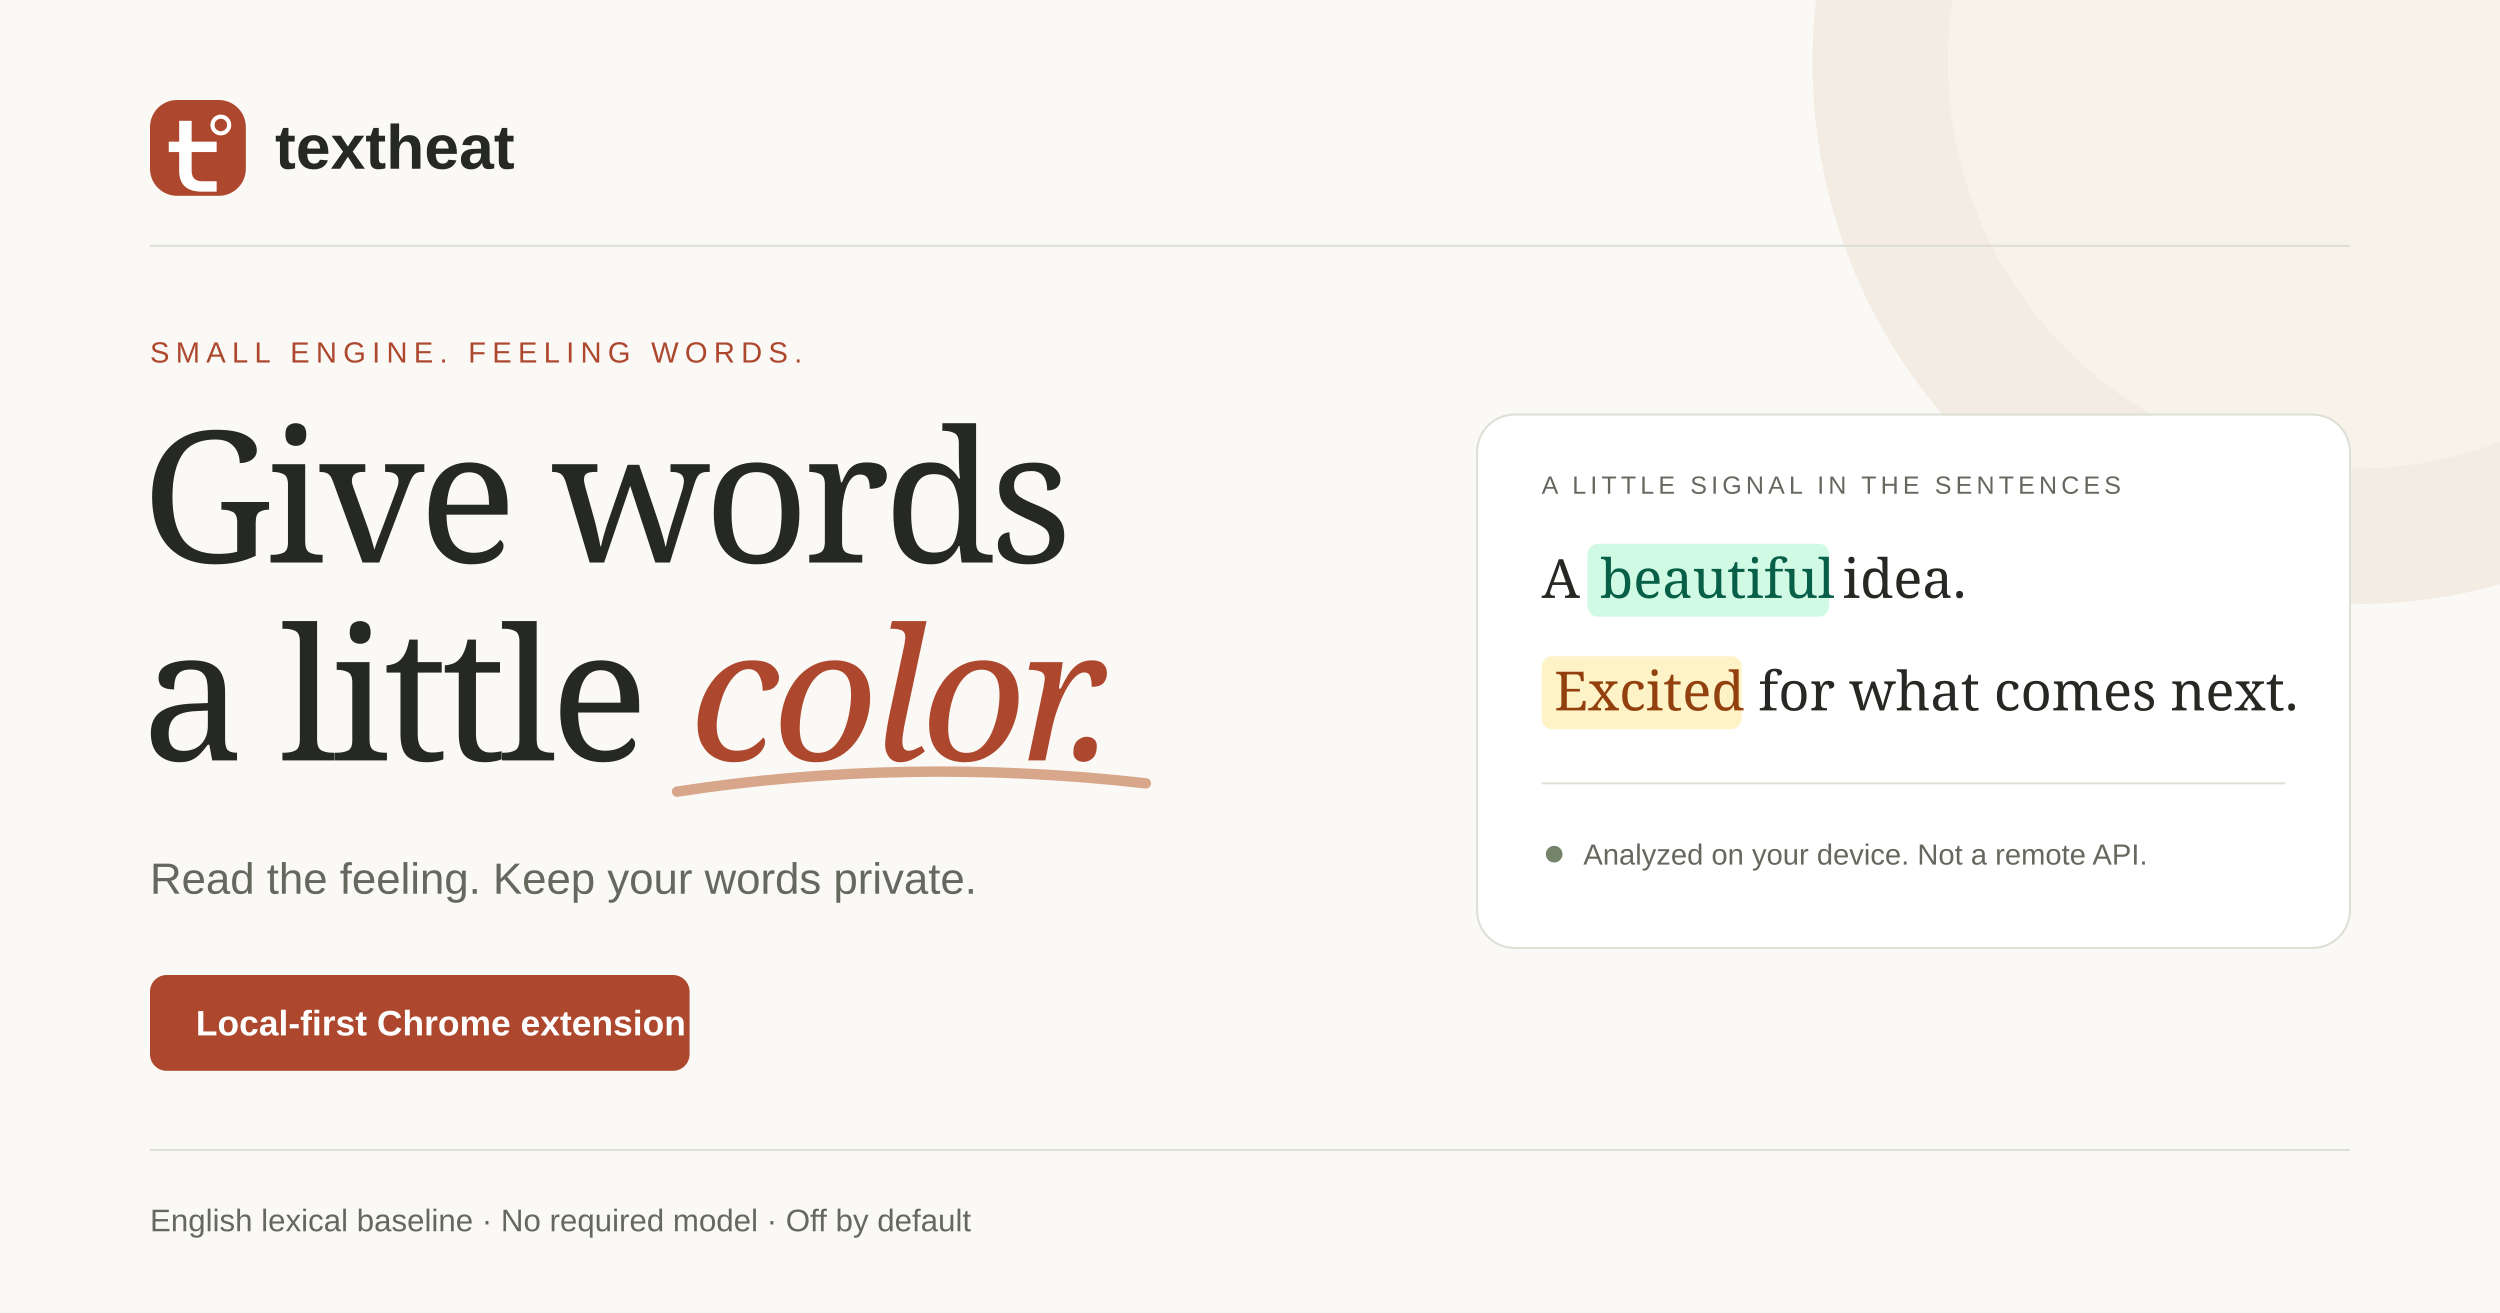
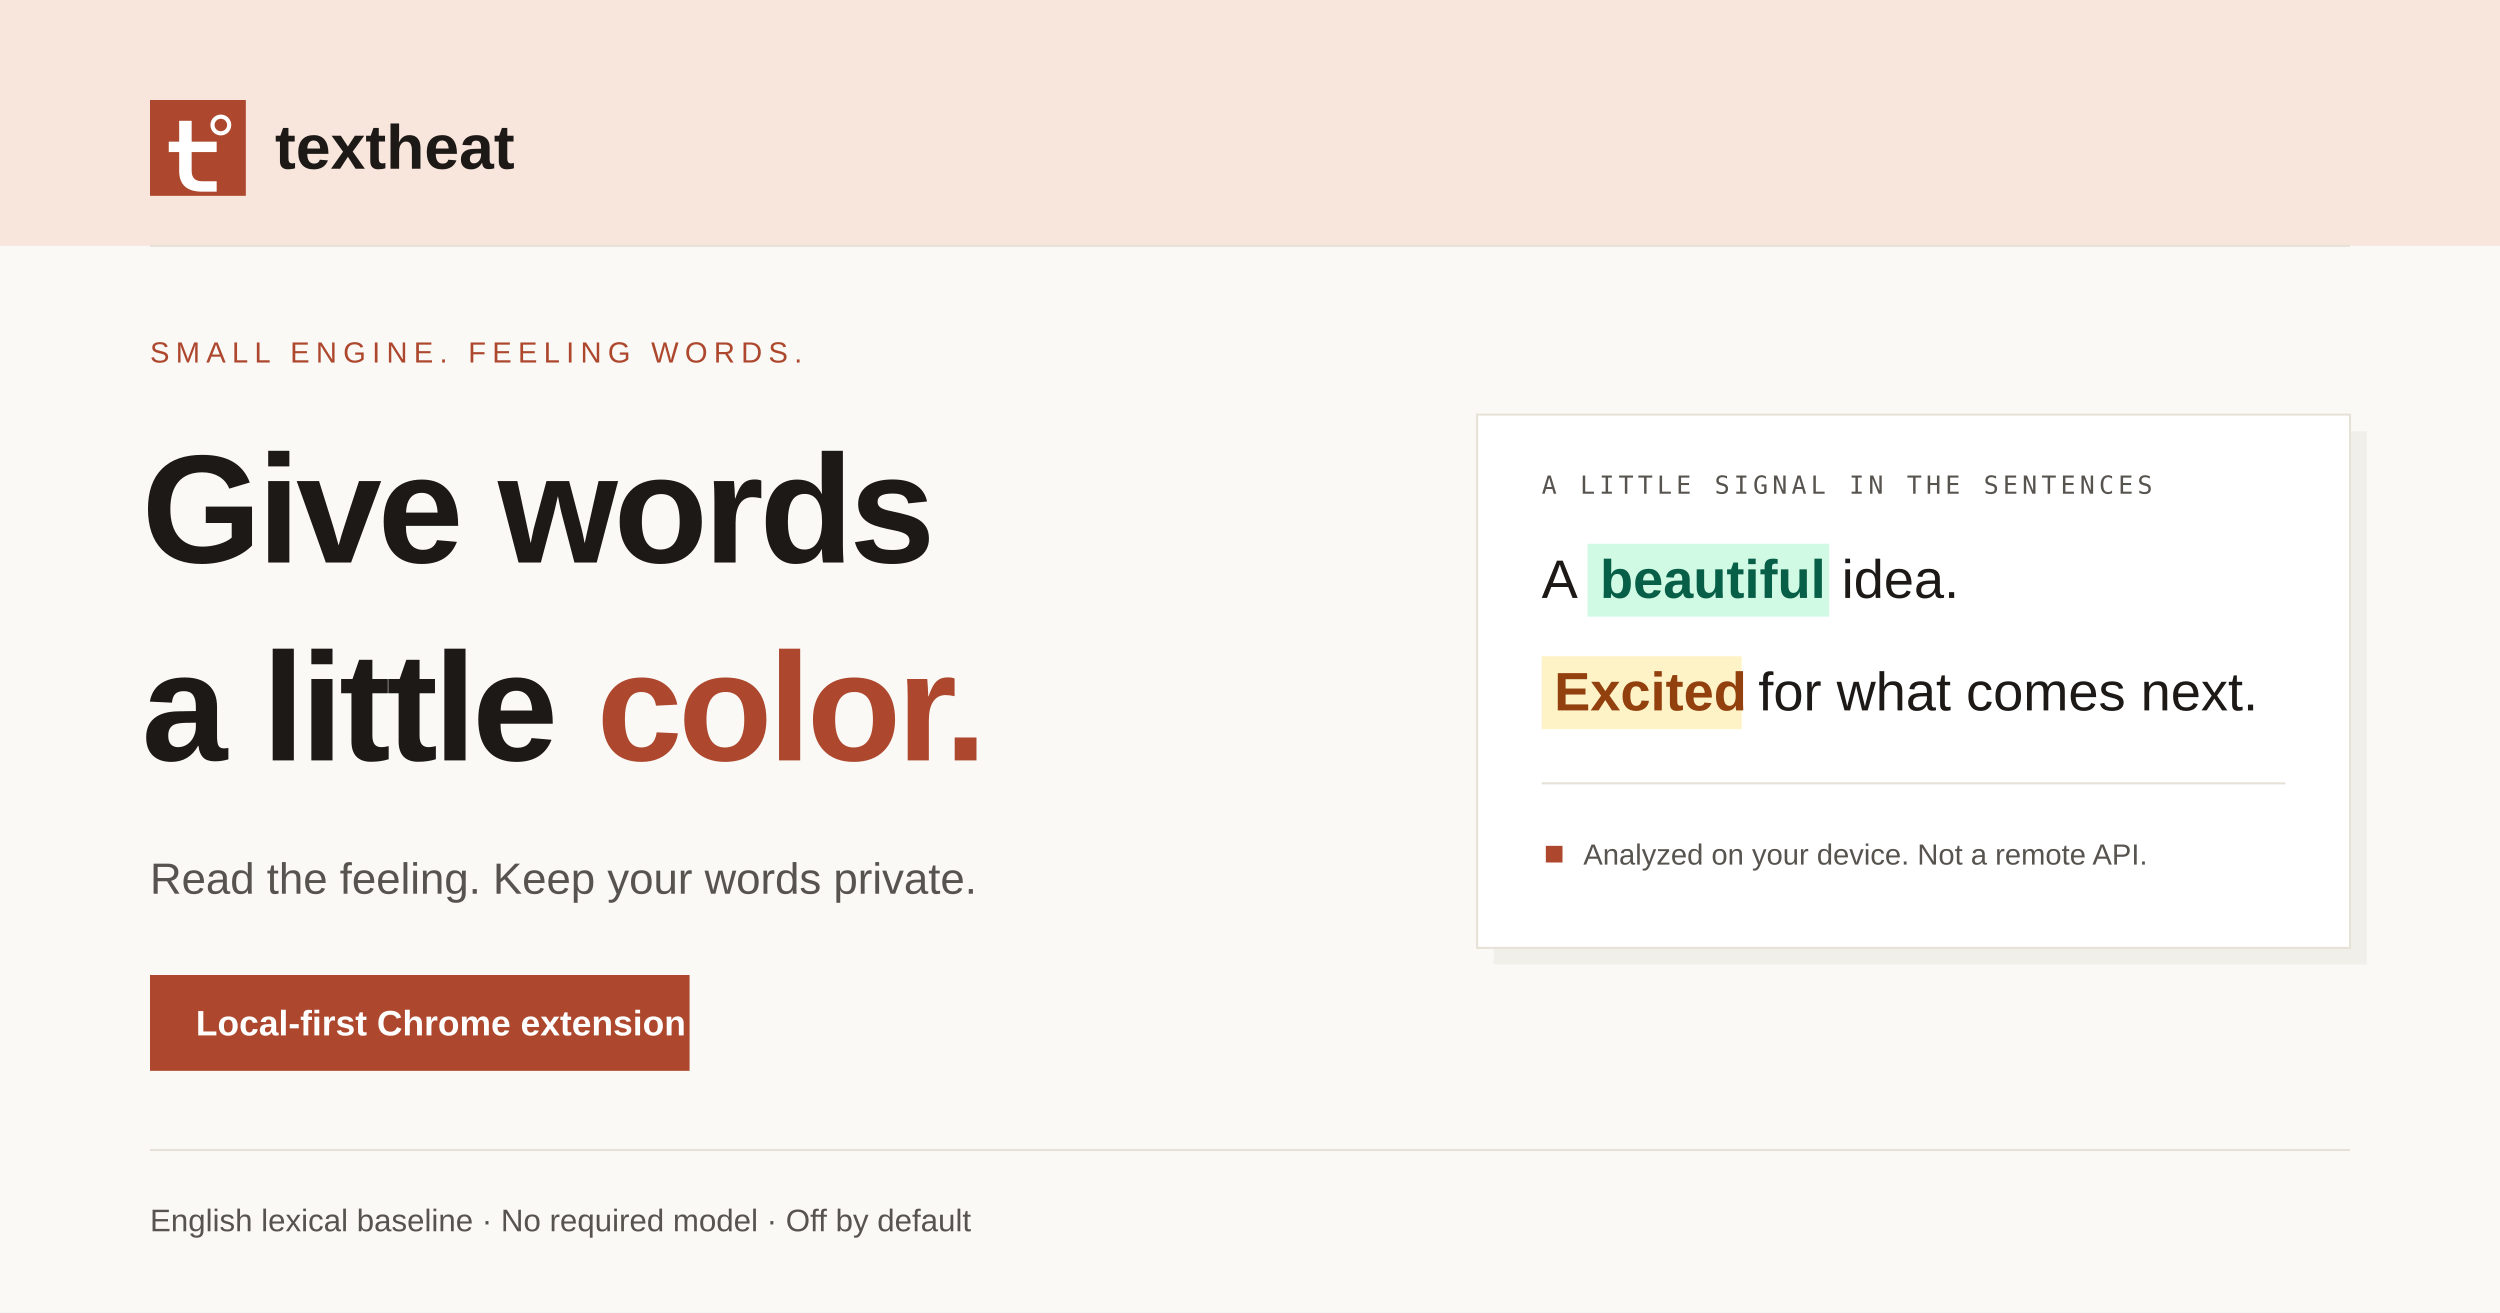
<svg xmlns="http://www.w3.org/2000/svg" width="1200" height="630" viewBox="0 0 1200 630">
  <rect width="1200" height="630" fill="#faf9f6" />
-   <circle cx="1130" cy="30" r="260" fill="#f2ece2" />
-   <circle cx="1130" cy="30" r="195" fill="#f7f3eb" />
-   <path d="M72 118h1056M72 552h1056" stroke="#dedfd5" />
-   <rect x="72" y="48" width="46" height="46" rx="13" fill="#ad482e" />
+   <rect width="1200" height="118" fill="#f8e5dc" />
+   <path d="M72 118h1056M72 552h1056" stroke="#e7e2d8" />
+   <rect x="72" y="48" width="46" height="46" fill="#ad482e" />
  <path d="M92 58v10h12v5H92v9q0 5 5 5h7v5h-7q-11 0-11-10v-9h-5v-5h5V58z" fill="#fff" />
  <circle cx="106" cy="60" r="4" fill="none" stroke="#fff" stroke-width="2" />
-   <text x="132" y="81" font-family="Arial, sans-serif" font-size="30" font-weight="700" fill="#252823">textheat</text>
+   <text x="132" y="81" font-family="Arial, sans-serif" font-size="30" font-weight="800" fill="#1c1917">textheat</text>
  <text x="72" y="174" font-family="Arial, sans-serif" font-size="14" letter-spacing="3" fill="#ad482e">SMALL ENGINE. FEELING WORDS.</text>
-   <text x="68" y="270" font-family="Georgia, serif" font-size="88" letter-spacing="-3" fill="#252823">Give words</text>
-   <text x="68" y="365" font-family="Georgia, serif" font-size="88" letter-spacing="-3" fill="#252823">a little <tspan font-style="italic" fill="#ad482e">color.</tspan>
+   <text x="68" y="270" font-family="Arial, sans-serif" font-size="74" font-weight="800" letter-spacing="-2" fill="#1c1917">Give words</text>
+   <text x="68" y="365" font-family="Arial, sans-serif" font-size="74" font-weight="800" letter-spacing="-2" fill="#1c1917">a little <tspan fill="#ad482e">color.</tspan>
  </text>
-   <path d="M325 380q110-17 225-4" fill="none" stroke="#d8a68a" stroke-width="5" stroke-linecap="round" />
-   <text x="72" y="429" font-family="Arial, sans-serif" font-size="21" fill="#64685e">Read the feeling. Keep your words private.</text>
-   <rect x="72" y="468" width="259" height="46" rx="8" fill="#ad482e" />
+   <text x="72" y="429" font-family="Arial, sans-serif" font-size="21" fill="#57534e">Read the feeling. Keep your words private.</text>
+   <rect x="72" y="468" width="259" height="46" fill="#ad482e" />
  <text x="94" y="497" font-family="Arial, sans-serif" font-size="17" font-weight="700" fill="#fff">Local-first Chrome extension</text>
-   <rect x="709" y="199" width="419" height="256" rx="18" fill="#fff" stroke="#dedfd5" />
-   <text x="740" y="237" font-family="Arial, sans-serif" font-size="12" letter-spacing="2" fill="#64685e">A LITTLE SIGNAL IN THE SENTENCES</text>
-   <text x="740" y="287" font-family="Georgia, serif" font-size="26" fill="#252823">A <tspan>beautiful</tspan> idea.</text>
-   <rect x="762" y="261" width="116" height="35" rx="5" fill="#d1fae5" />
-   <text x="768" y="287" font-family="Georgia, serif" font-size="26" fill="#065f46">beautiful</text>
-   <rect x="740" y="315" width="96" height="35" rx="5" fill="#fef3c7" />
-   <text x="746" y="341" font-family="Georgia, serif" font-size="26" fill="#92400e">Excited</text>
-   <text x="844" y="341" font-family="Georgia, serif" font-size="26" fill="#252823">for what comes next.</text>
-   <path d="M740 376h357" stroke="#dedfd5" />
-   <circle cx="746" cy="410" r="4" fill="#73846a" />
-   <text x="760" y="415" font-family="Arial, sans-serif" font-size="14" fill="#64685e">Analyzed on your device. Not a remote API.</text>
-   <text x="72" y="591" font-family="Arial, sans-serif" font-size="15" fill="#64685e">English lexical baseline · No required model · Off by default</text>
+   <rect x="717" y="207" width="419" height="256" fill="#f1efe9" />
+   <rect x="709" y="199" width="419" height="256" fill="#fff" stroke="#e7e2d8" />
+   <text x="740" y="237" font-family="Consolas, monospace" font-size="12" letter-spacing="2" fill="#57534e">A LITTLE SIGNAL IN THE SENTENCES</text>
+   <text x="740" y="287" font-family="Arial, sans-serif" font-size="26" fill="#1c1917">A </text>
+   <rect x="762" y="261" width="116" height="35" fill="#d1fae5" />
+   <text x="768" y="287" font-family="Arial, sans-serif" font-size="26" font-weight="700" fill="#065f46">beautiful</text>
+   <text x="884" y="287" font-family="Arial, sans-serif" font-size="26" fill="#1c1917"> idea.</text>
+   <rect x="740" y="315" width="96" height="35" fill="#fef3c7" />
+   <text x="746" y="341" font-family="Arial, sans-serif" font-size="26" font-weight="700" fill="#92400e">Excited</text>
+   <text x="844" y="341" font-family="Arial, sans-serif" font-size="26" fill="#1c1917">for what comes next.</text>
+   <path d="M740 376h357" stroke="#e7e2d8" />
+   <rect x="742" y="406" width="8" height="8" fill="#ad482e" />
+   <text x="760" y="415" font-family="Arial, sans-serif" font-size="14" fill="#57534e">Analyzed on your device. Not a remote API.</text>
+   <text x="72" y="591" font-family="Arial, sans-serif" font-size="15" fill="#57534e">English lexical baseline · No required model · Off by default</text>
</svg>
